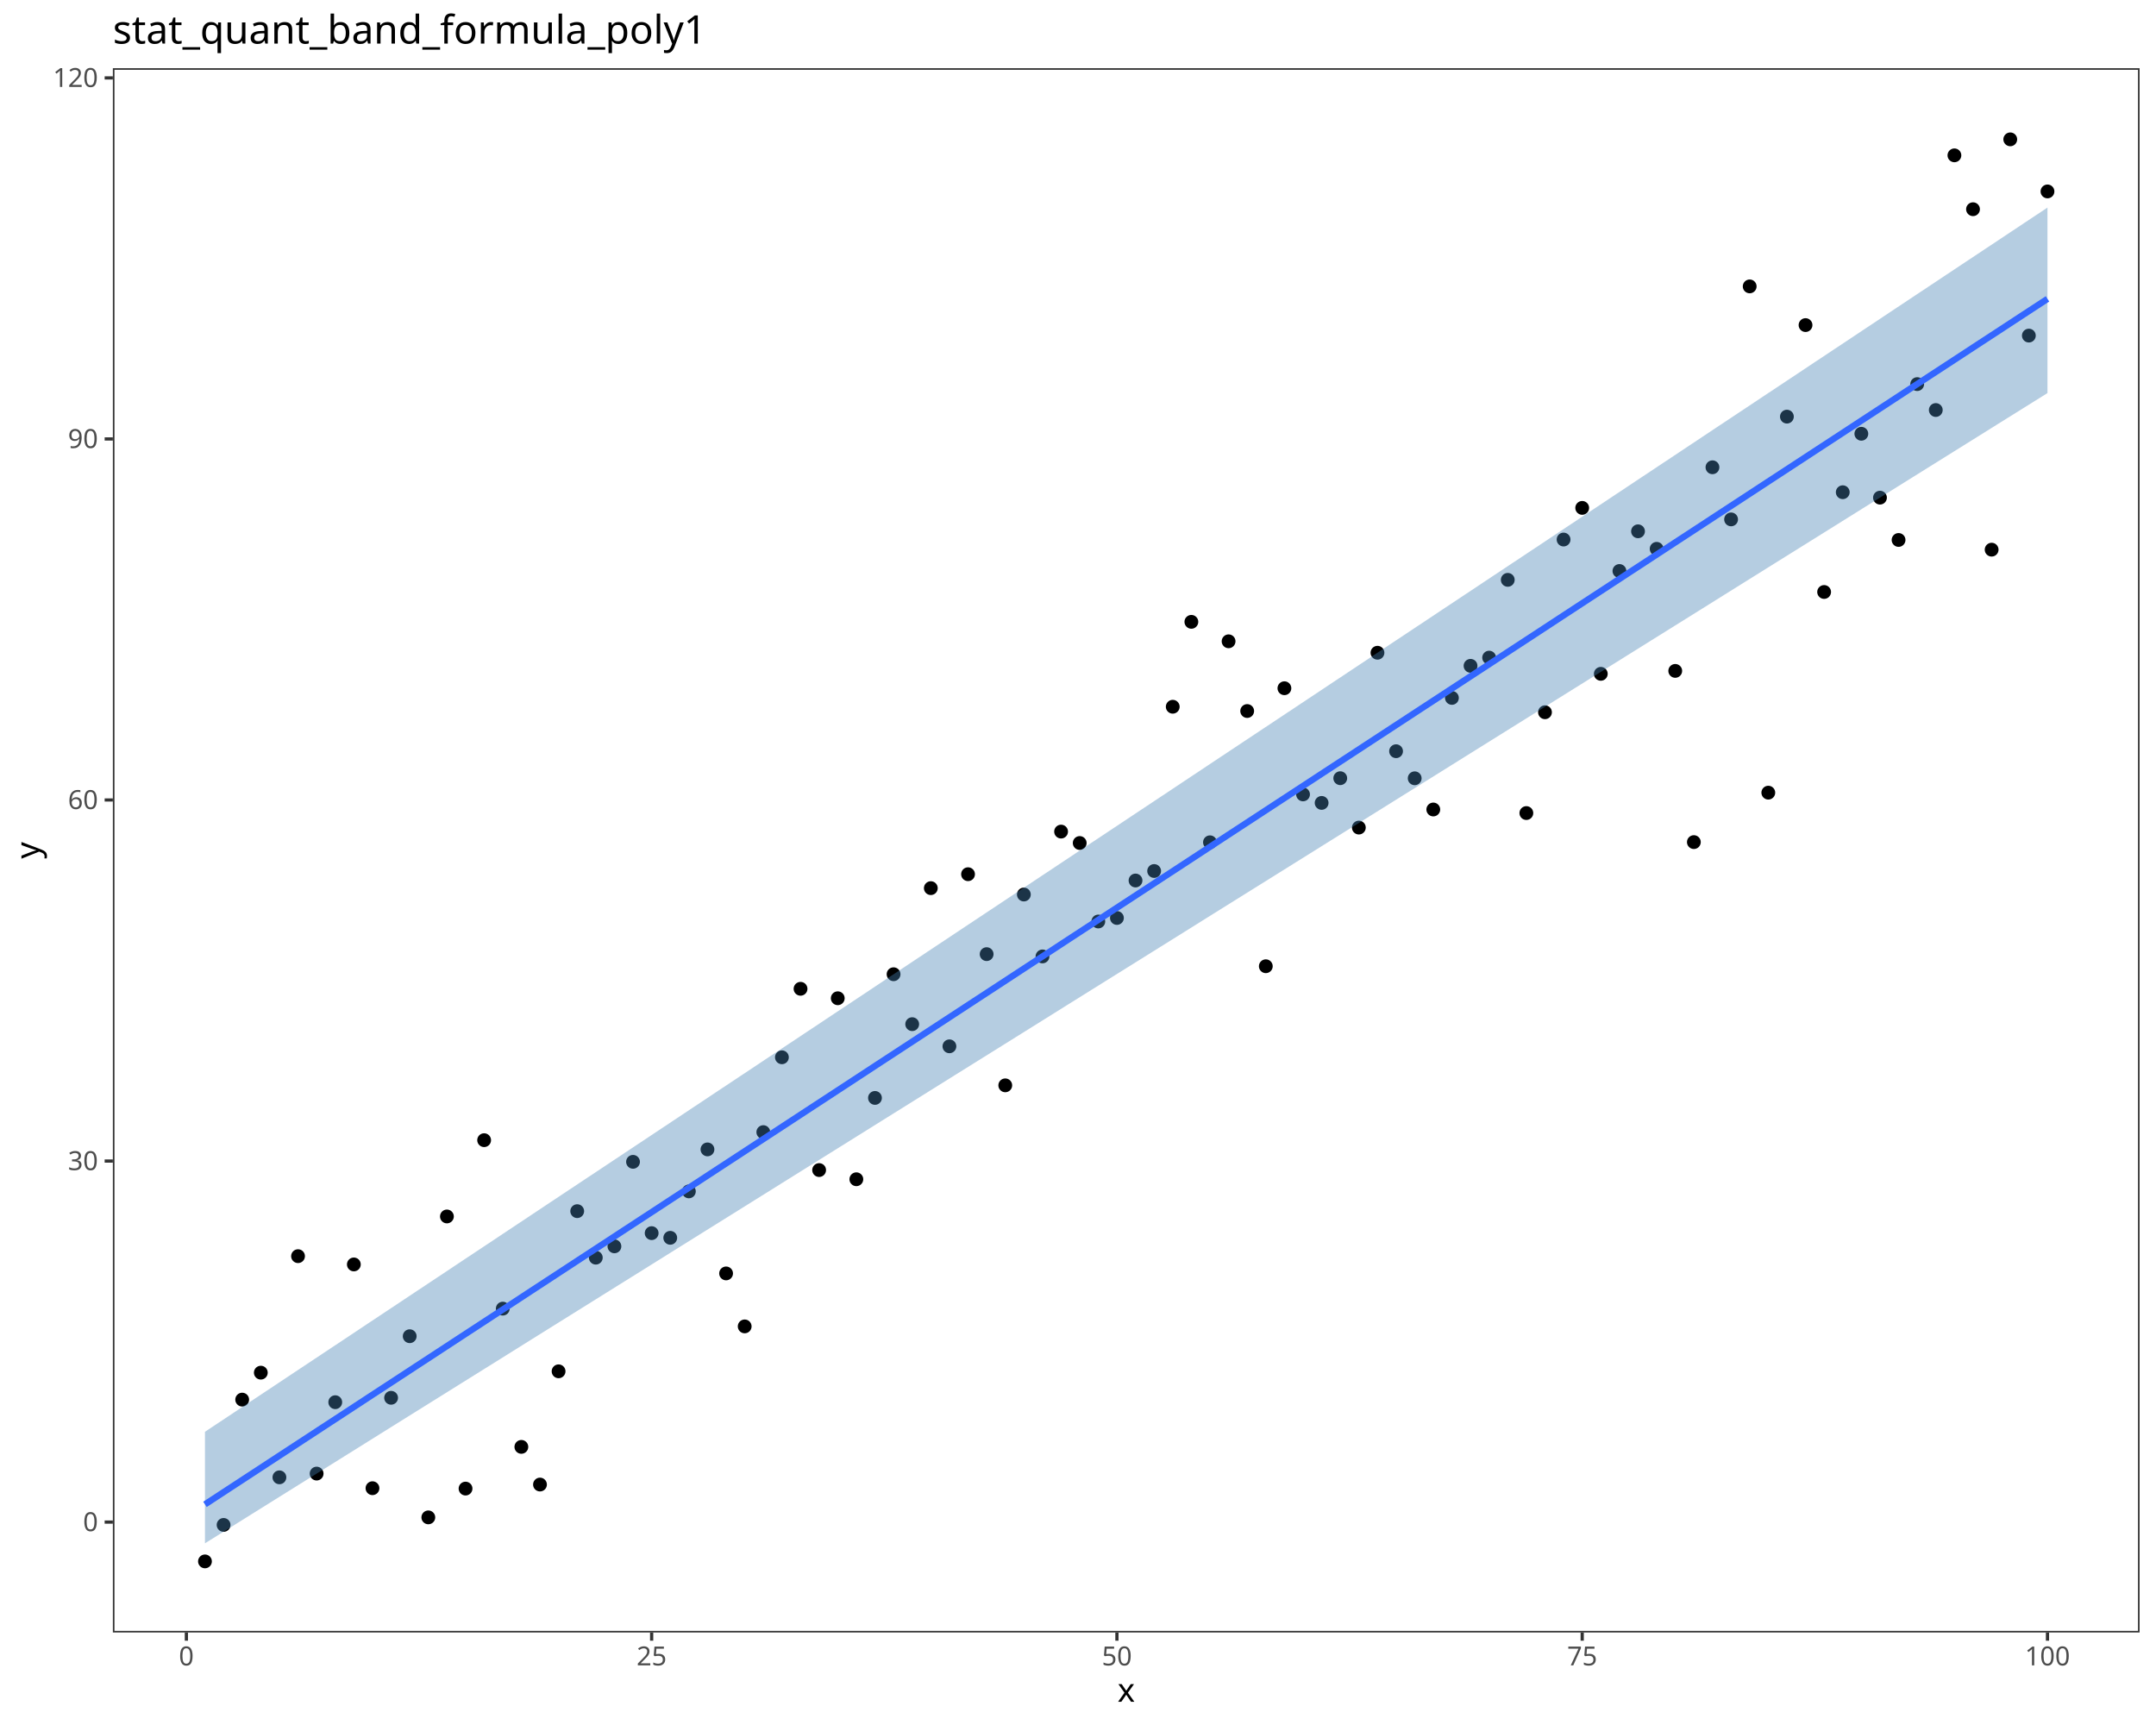
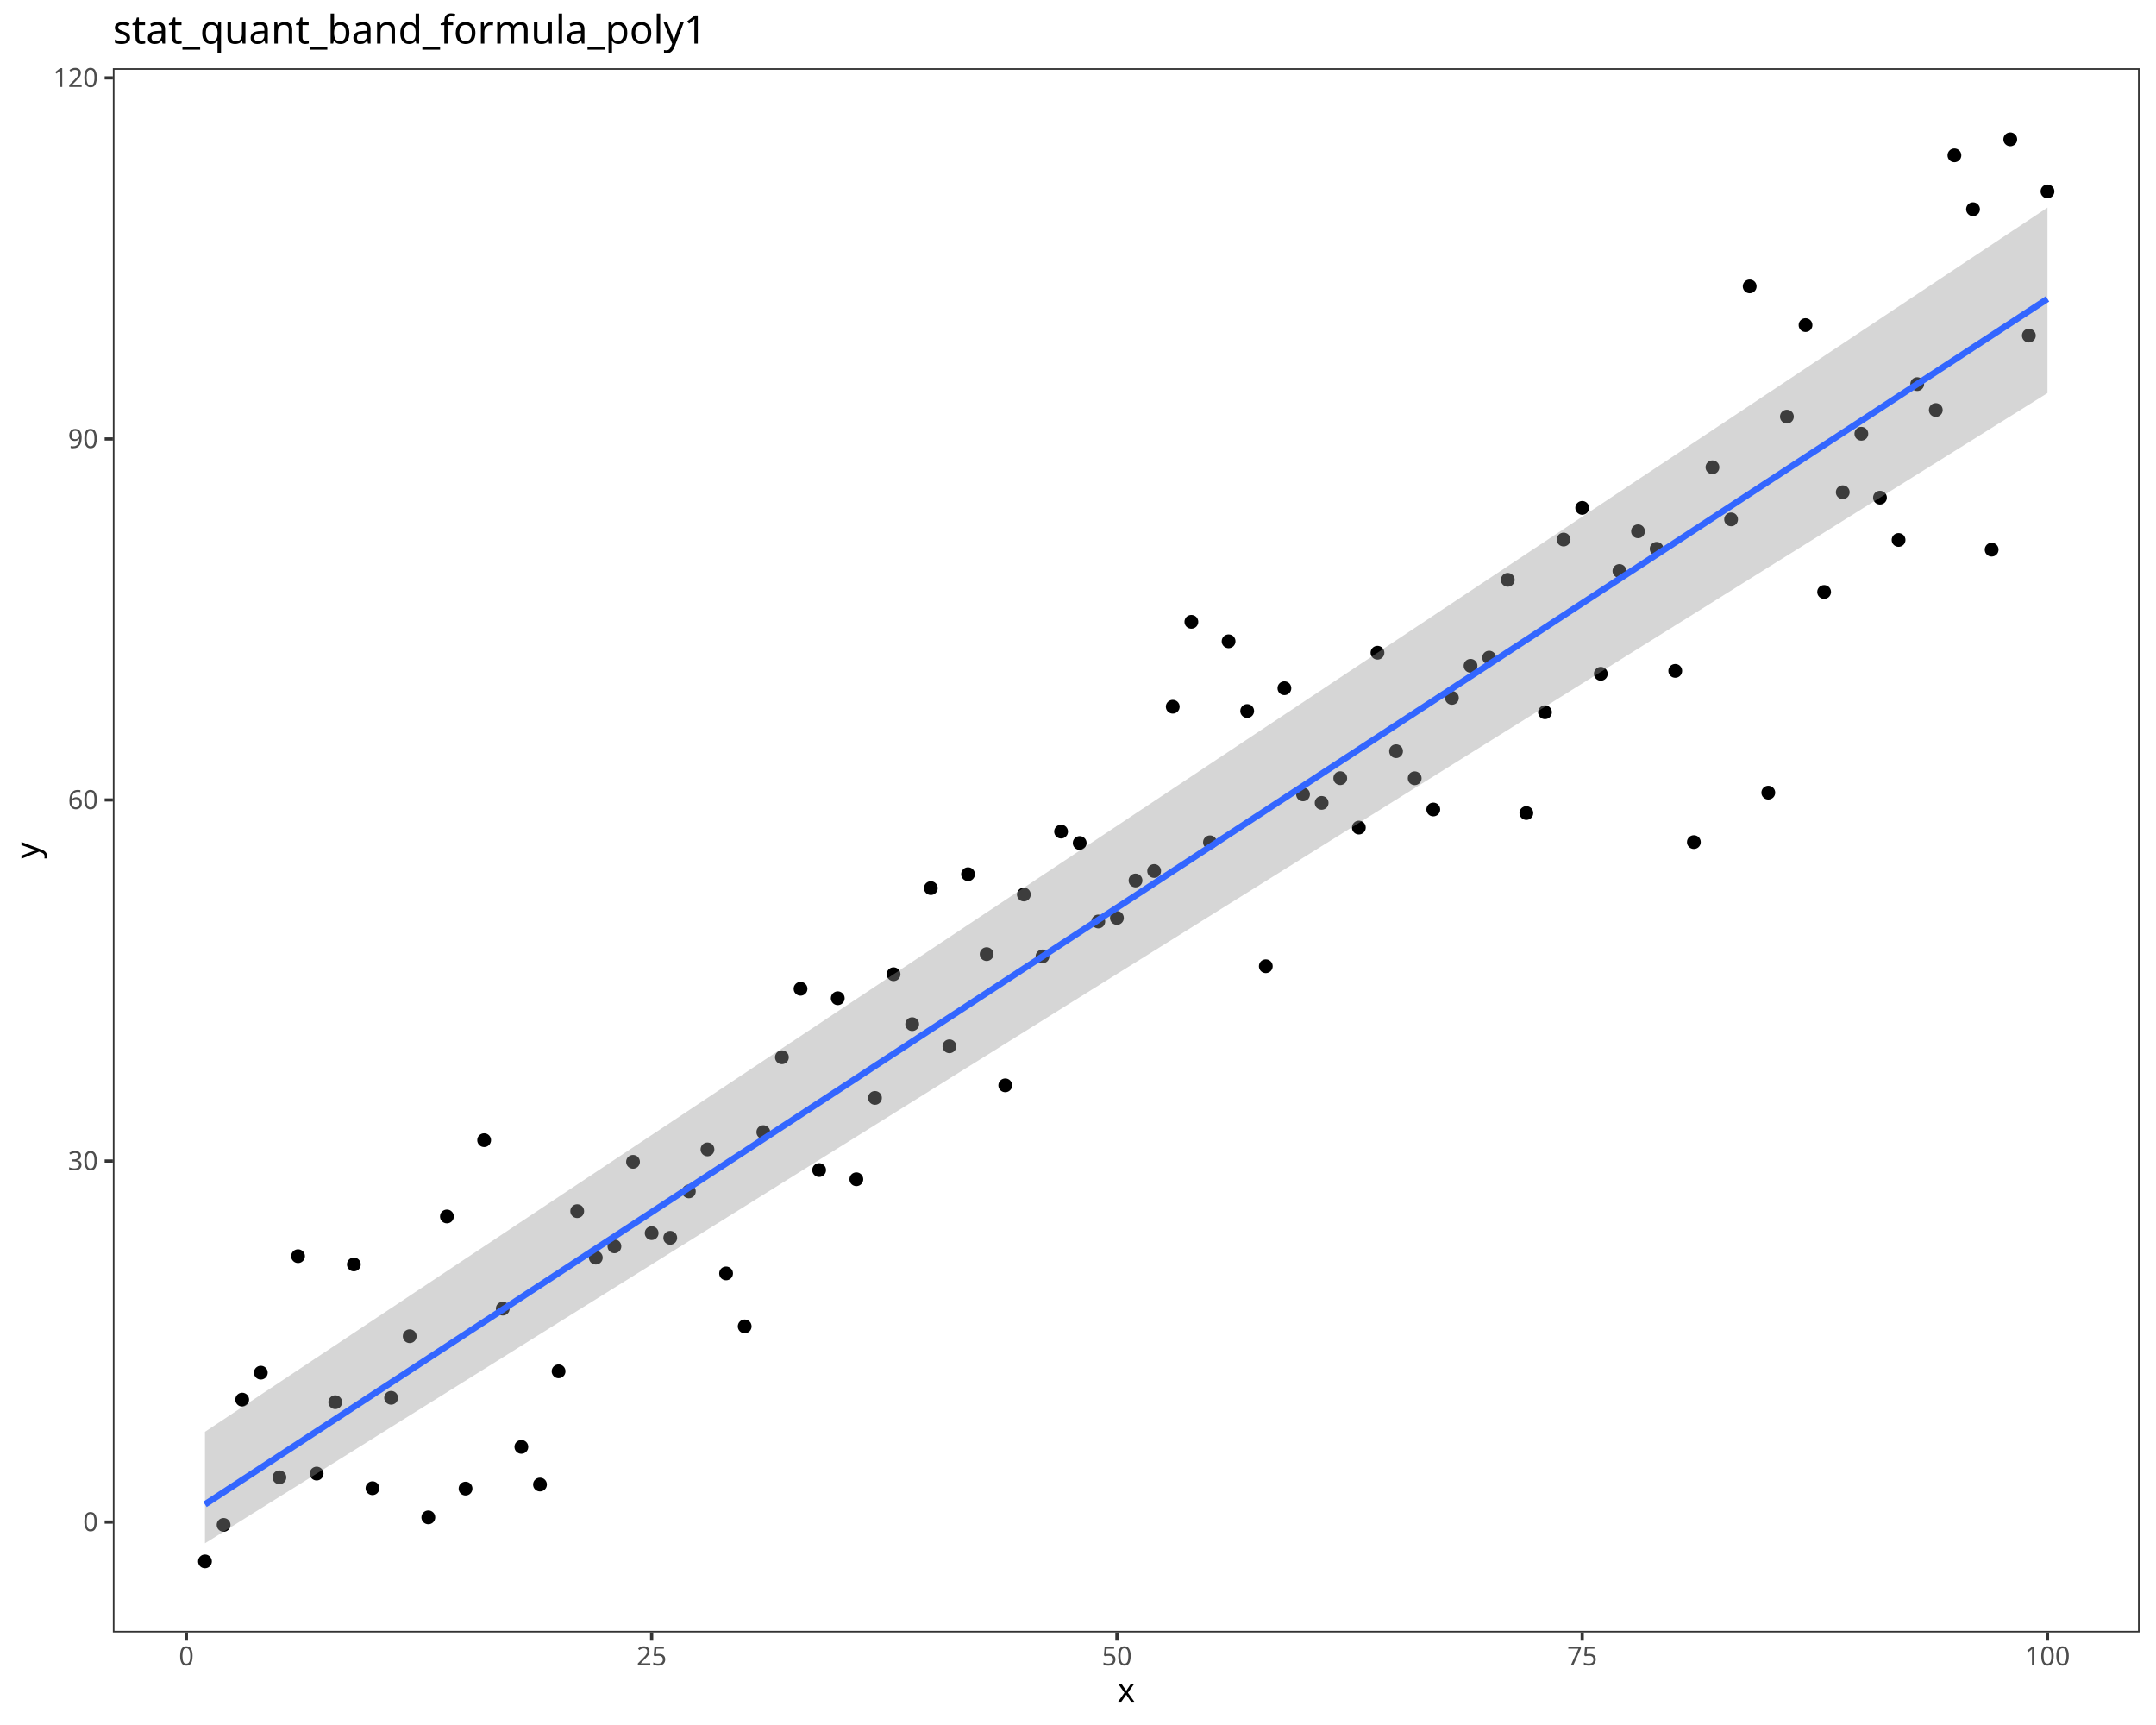
<svg xmlns="http://www.w3.org/2000/svg" class="svglite" data-engine-version="2.0" width="720.00pt" height="576.00pt" viewBox="0 0 720.00 576.00">
  <defs>
    <style type="text/css">
    .svglite line, .svglite polyline, .svglite polygon, .svglite path, .svglite rect, .svglite circle {
      fill: none;
      stroke: #000000;
      stroke-linecap: round;
      stroke-linejoin: round;
      stroke-miterlimit: 10.00;
    }
  </style>
  </defs>
  <rect width="100%" height="100%" style="stroke: none; fill: #FFFFFF;" />
  <defs>
    <clipPath id="cpMC4wMHw3MjAuMDB8MC4wMHw1NzYuMDA=">
      <rect x="0.00" y="0.00" width="720.00" height="576.00" />
    </clipPath>
  </defs>
  <g clip-path="url(#cpMC4wMHw3MjAuMDB8MC4wMHw1NzYuMDA=)">
    <rect x="0.00" y="0.00" width="720.00" height="576.00" style="stroke-width: 1.07; stroke: #FFFFFF; fill: #FFFFFF;" />
  </g>
  <defs>
    <clipPath id="cpMzcuNjl8NzE0LjUyfDIyLjc4fDU0NS4xMQ==">
      <rect x="37.69" y="22.78" width="676.83" height="522.33" />
    </clipPath>
  </defs>
  <g clip-path="url(#cpMzcuNjl8NzE0LjUyfDIyLjc4fDU0NS4xMQ==)">
    <rect x="37.69" y="22.78" width="676.83" height="522.33" style="stroke-width: 1.07; stroke: none; fill: #FFFFFF;" />
    <circle cx="68.45" cy="521.37" r="1.95" style="stroke-width: 0.71; fill: #000000;" />
    <circle cx="74.67" cy="509.19" r="1.95" style="stroke-width: 0.71; fill: #000000;" />
    <circle cx="80.88" cy="467.35" r="1.95" style="stroke-width: 0.71; fill: #000000;" />
    <circle cx="87.10" cy="458.35" r="1.95" style="stroke-width: 0.71; fill: #000000;" />
    <circle cx="93.31" cy="493.30" r="1.95" style="stroke-width: 0.71; fill: #000000;" />
    <circle cx="99.53" cy="419.45" r="1.95" style="stroke-width: 0.71; fill: #000000;" />
    <circle cx="105.74" cy="492.05" r="1.95" style="stroke-width: 0.71; fill: #000000;" />
    <circle cx="111.96" cy="468.21" r="1.95" style="stroke-width: 0.71; fill: #000000;" />
    <circle cx="118.17" cy="422.21" r="1.95" style="stroke-width: 0.71; fill: #000000;" />
    <circle cx="124.39" cy="496.93" r="1.95" style="stroke-width: 0.71; fill: #000000;" />
    <circle cx="130.61" cy="466.74" r="1.95" style="stroke-width: 0.71; fill: #000000;" />
    <circle cx="136.82" cy="446.18" r="1.95" style="stroke-width: 0.71; fill: #000000;" />
    <circle cx="143.04" cy="506.67" r="1.95" style="stroke-width: 0.71; fill: #000000;" />
    <circle cx="149.25" cy="406.19" r="1.95" style="stroke-width: 0.71; fill: #000000;" />
    <circle cx="155.47" cy="497.06" r="1.95" style="stroke-width: 0.71; fill: #000000;" />
    <circle cx="161.68" cy="380.72" r="1.95" style="stroke-width: 0.71; fill: #000000;" />
    <circle cx="167.90" cy="436.97" r="1.95" style="stroke-width: 0.71; fill: #000000;" />
    <circle cx="174.11" cy="483.13" r="1.95" style="stroke-width: 0.71; fill: #000000;" />
    <circle cx="180.33" cy="495.71" r="1.95" style="stroke-width: 0.71; fill: #000000;" />
    <circle cx="186.54" cy="457.90" r="1.95" style="stroke-width: 0.71; fill: #000000;" />
    <circle cx="192.76" cy="404.42" r="1.95" style="stroke-width: 0.71; fill: #000000;" />
    <circle cx="198.97" cy="419.95" r="1.95" style="stroke-width: 0.71; fill: #000000;" />
    <circle cx="205.19" cy="416.17" r="1.95" style="stroke-width: 0.71; fill: #000000;" />
    <circle cx="211.40" cy="387.95" r="1.95" style="stroke-width: 0.71; fill: #000000;" />
    <circle cx="217.62" cy="411.76" r="1.95" style="stroke-width: 0.71; fill: #000000;" />
    <circle cx="223.83" cy="413.32" r="1.95" style="stroke-width: 0.71; fill: #000000;" />
    <circle cx="230.05" cy="397.82" r="1.95" style="stroke-width: 0.71; fill: #000000;" />
    <circle cx="236.26" cy="383.80" r="1.95" style="stroke-width: 0.71; fill: #000000;" />
    <circle cx="242.48" cy="425.21" r="1.95" style="stroke-width: 0.71; fill: #000000;" />
    <circle cx="248.69" cy="442.90" r="1.95" style="stroke-width: 0.71; fill: #000000;" />
    <circle cx="254.91" cy="378.03" r="1.95" style="stroke-width: 0.71; fill: #000000;" />
    <circle cx="261.12" cy="353.04" r="1.95" style="stroke-width: 0.71; fill: #000000;" />
    <circle cx="267.34" cy="330.17" r="1.95" style="stroke-width: 0.71; fill: #000000;" />
    <circle cx="273.55" cy="390.70" r="1.95" style="stroke-width: 0.71; fill: #000000;" />
    <circle cx="279.77" cy="333.33" r="1.95" style="stroke-width: 0.71; fill: #000000;" />
    <circle cx="285.98" cy="393.77" r="1.95" style="stroke-width: 0.71; fill: #000000;" />
    <circle cx="292.20" cy="366.61" r="1.95" style="stroke-width: 0.71; fill: #000000;" />
    <circle cx="298.41" cy="325.31" r="1.95" style="stroke-width: 0.71; fill: #000000;" />
    <circle cx="304.63" cy="341.98" r="1.95" style="stroke-width: 0.71; fill: #000000;" />
    <circle cx="310.85" cy="296.56" r="1.95" style="stroke-width: 0.71; fill: #000000;" />
    <circle cx="317.06" cy="349.38" r="1.95" style="stroke-width: 0.71; fill: #000000;" />
    <circle cx="323.28" cy="291.91" r="1.95" style="stroke-width: 0.71; fill: #000000;" />
    <circle cx="329.49" cy="318.60" r="1.95" style="stroke-width: 0.71; fill: #000000;" />
    <circle cx="335.71" cy="362.41" r="1.95" style="stroke-width: 0.71; fill: #000000;" />
    <circle cx="341.92" cy="298.69" r="1.95" style="stroke-width: 0.71; fill: #000000;" />
    <circle cx="348.14" cy="319.36" r="1.95" style="stroke-width: 0.71; fill: #000000;" />
    <circle cx="354.35" cy="277.68" r="1.95" style="stroke-width: 0.71; fill: #000000;" />
    <circle cx="360.57" cy="281.49" r="1.95" style="stroke-width: 0.71; fill: #000000;" />
    <circle cx="366.78" cy="307.70" r="1.95" style="stroke-width: 0.71; fill: #000000;" />
    <circle cx="373.00" cy="306.52" r="1.95" style="stroke-width: 0.71; fill: #000000;" />
    <circle cx="379.21" cy="294.01" r="1.95" style="stroke-width: 0.71; fill: #000000;" />
    <circle cx="385.43" cy="290.84" r="1.95" style="stroke-width: 0.71; fill: #000000;" />
    <circle cx="391.64" cy="235.99" r="1.95" style="stroke-width: 0.71; fill: #000000;" />
    <circle cx="397.86" cy="207.64" r="1.95" style="stroke-width: 0.71; fill: #000000;" />
    <circle cx="404.07" cy="281.25" r="1.95" style="stroke-width: 0.71; fill: #000000;" />
    <circle cx="410.29" cy="214.14" r="1.95" style="stroke-width: 0.71; fill: #000000;" />
    <circle cx="416.50" cy="237.42" r="1.95" style="stroke-width: 0.71; fill: #000000;" />
    <circle cx="422.72" cy="322.64" r="1.95" style="stroke-width: 0.71; fill: #000000;" />
    <circle cx="428.93" cy="229.81" r="1.95" style="stroke-width: 0.71; fill: #000000;" />
    <circle cx="435.15" cy="265.26" r="1.95" style="stroke-width: 0.71; fill: #000000;" />
    <circle cx="441.36" cy="268.10" r="1.95" style="stroke-width: 0.71; fill: #000000;" />
    <circle cx="447.58" cy="259.85" r="1.95" style="stroke-width: 0.71; fill: #000000;" />
    <circle cx="453.79" cy="276.34" r="1.95" style="stroke-width: 0.71; fill: #000000;" />
    <circle cx="460.01" cy="217.96" r="1.95" style="stroke-width: 0.71; fill: #000000;" />
    <circle cx="466.22" cy="250.84" r="1.95" style="stroke-width: 0.71; fill: #000000;" />
    <circle cx="472.44" cy="259.88" r="1.95" style="stroke-width: 0.71; fill: #000000;" />
    <circle cx="478.65" cy="270.30" r="1.95" style="stroke-width: 0.71; fill: #000000;" />
    <circle cx="484.87" cy="233.04" r="1.95" style="stroke-width: 0.71; fill: #000000;" />
    <circle cx="491.09" cy="222.33" r="1.95" style="stroke-width: 0.71; fill: #000000;" />
    <circle cx="497.30" cy="219.59" r="1.95" style="stroke-width: 0.71; fill: #000000;" />
    <circle cx="503.52" cy="193.62" r="1.95" style="stroke-width: 0.71; fill: #000000;" />
    <circle cx="509.73" cy="271.49" r="1.95" style="stroke-width: 0.71; fill: #000000;" />
    <circle cx="515.95" cy="237.83" r="1.95" style="stroke-width: 0.71; fill: #000000;" />
    <circle cx="522.16" cy="180.16" r="1.95" style="stroke-width: 0.71; fill: #000000;" />
    <circle cx="528.38" cy="169.59" r="1.95" style="stroke-width: 0.71; fill: #000000;" />
    <circle cx="534.59" cy="225.00" r="1.95" style="stroke-width: 0.71; fill: #000000;" />
    <circle cx="540.81" cy="190.66" r="1.95" style="stroke-width: 0.71; fill: #000000;" />
    <circle cx="547.02" cy="177.41" r="1.95" style="stroke-width: 0.71; fill: #000000;" />
    <circle cx="553.24" cy="183.26" r="1.95" style="stroke-width: 0.71; fill: #000000;" />
    <circle cx="559.45" cy="224.02" r="1.95" style="stroke-width: 0.71; fill: #000000;" />
    <circle cx="565.67" cy="281.19" r="1.95" style="stroke-width: 0.71; fill: #000000;" />
    <circle cx="571.88" cy="156.03" r="1.95" style="stroke-width: 0.71; fill: #000000;" />
    <circle cx="578.10" cy="173.43" r="1.95" style="stroke-width: 0.71; fill: #000000;" />
    <circle cx="584.31" cy="95.63" r="1.95" style="stroke-width: 0.71; fill: #000000;" />
    <circle cx="590.53" cy="264.68" r="1.95" style="stroke-width: 0.71; fill: #000000;" />
    <circle cx="596.74" cy="139.12" r="1.95" style="stroke-width: 0.71; fill: #000000;" />
    <circle cx="602.96" cy="108.55" r="1.95" style="stroke-width: 0.71; fill: #000000;" />
    <circle cx="609.17" cy="197.67" r="1.95" style="stroke-width: 0.71; fill: #000000;" />
    <circle cx="615.39" cy="164.36" r="1.95" style="stroke-width: 0.71; fill: #000000;" />
    <circle cx="621.60" cy="144.84" r="1.95" style="stroke-width: 0.71; fill: #000000;" />
    <circle cx="627.82" cy="166.17" r="1.95" style="stroke-width: 0.71; fill: #000000;" />
    <circle cx="634.03" cy="180.30" r="1.95" style="stroke-width: 0.71; fill: #000000;" />
    <circle cx="640.25" cy="128.26" r="1.95" style="stroke-width: 0.71; fill: #000000;" />
    <circle cx="646.46" cy="136.91" r="1.95" style="stroke-width: 0.71; fill: #000000;" />
    <circle cx="652.68" cy="51.87" r="1.95" style="stroke-width: 0.71; fill: #000000;" />
    <circle cx="658.89" cy="69.86" r="1.95" style="stroke-width: 0.71; fill: #000000;" />
    <circle cx="665.11" cy="183.54" r="1.95" style="stroke-width: 0.71; fill: #000000;" />
    <circle cx="671.33" cy="46.53" r="1.95" style="stroke-width: 0.71; fill: #000000;" />
    <circle cx="677.54" cy="112.06" r="1.95" style="stroke-width: 0.71; fill: #000000;" />
    <circle cx="683.76" cy="63.92" r="1.95" style="stroke-width: 0.71; fill: #000000;" />
-     <polygon points="68.45,478.09 76.24,472.92 84.03,467.74 91.82,462.57 99.61,457.39 107.40,452.22 115.19,447.05 122.97,441.87 130.76,436.70 138.55,431.52 146.34,426.35 154.13,421.17 161.92,416.00 169.71,410.82 177.49,405.65 185.28,400.47 193.07,395.30 200.86,390.13 208.65,384.95 216.44,379.78 224.23,374.60 232.01,369.43 239.80,364.25 247.59,359.08 255.38,353.90 263.17,348.73 270.96,343.56 278.75,338.38 286.54,333.21 294.32,328.03 302.11,322.86 309.90,317.68 317.69,312.51 325.48,307.33 333.27,302.16 341.06,296.98 348.84,291.81 356.63,286.64 364.42,281.46 372.21,276.29 380.00,271.11 387.79,265.94 395.58,260.76 403.36,255.59 411.15,250.41 418.94,245.24 426.73,240.07 434.52,234.89 442.31,229.72 450.10,224.54 457.89,219.37 465.67,214.19 473.46,209.02 481.25,203.84 489.04,198.67 496.83,193.49 504.62,188.32 512.41,183.15 520.19,177.97 527.98,172.80 535.77,167.62 543.56,162.45 551.35,157.27 559.14,152.10 566.93,146.92 574.71,141.75 582.50,136.58 590.29,131.40 598.08,126.23 605.87,121.05 613.66,115.88 621.45,110.70 629.23,105.53 637.02,100.35 644.81,95.18 652.60,90.00 660.39,84.83 668.18,79.66 675.97,74.48 683.76,69.31 683.76,131.25 675.97,136.11 668.18,140.97 660.39,145.84 652.60,150.70 644.81,155.56 637.02,160.42 629.23,165.28 621.45,170.14 613.66,175.01 605.87,179.87 598.08,184.73 590.29,189.59 582.50,194.45 574.71,199.32 566.93,204.18 559.14,209.04 551.35,213.90 543.56,218.76 535.77,223.62 527.98,228.49 520.19,233.35 512.41,238.21 504.62,243.07 496.83,247.93 489.04,252.79 481.25,257.66 473.46,262.52 465.67,267.38 457.89,272.24 450.10,277.10 442.31,281.96 434.52,286.83 426.73,291.69 418.94,296.55 411.15,301.41 403.36,306.27 395.58,311.14 387.79,316.00 380.00,320.86 372.21,325.72 364.42,330.58 356.63,335.44 348.84,340.31 341.06,345.17 333.27,350.03 325.48,354.89 317.69,359.75 309.90,364.61 302.11,369.48 294.32,374.34 286.54,379.20 278.75,384.06 270.96,388.92 263.17,393.78 255.38,398.65 247.59,403.51 239.80,408.37 232.01,413.23 224.23,418.09 216.44,422.96 208.65,427.82 200.86,432.68 193.07,437.54 185.28,442.40 177.49,447.26 169.71,452.13 161.92,456.99 154.13,461.85 146.34,466.71 138.55,471.57 130.76,476.43 122.97,481.30 115.19,486.16 107.40,491.02 99.61,495.88 91.82,500.74 84.03,505.60 76.24,510.47 68.45,515.33 " style="stroke-width: 0.00; stroke: none; fill: #4682B4; fill-opacity: 0.40;" />
+     <polygon points="68.45,478.09 76.24,472.92 84.03,467.74 91.82,462.57 99.61,457.39 107.40,452.22 115.19,447.05 122.97,441.87 130.76,436.70 138.55,431.52 146.34,426.35 154.13,421.17 161.92,416.00 169.71,410.82 177.49,405.65 185.28,400.47 193.07,395.30 200.86,390.13 208.65,384.95 216.44,379.78 224.23,374.60 232.01,369.43 239.80,364.25 247.59,359.08 255.38,353.90 263.17,348.73 270.96,343.56 278.75,338.38 286.54,333.21 294.32,328.03 302.11,322.86 309.90,317.68 317.69,312.51 325.48,307.33 333.27,302.16 341.06,296.98 348.84,291.81 356.63,286.64 364.42,281.46 372.21,276.29 380.00,271.11 387.79,265.94 395.58,260.76 403.36,255.59 411.15,250.41 418.94,245.24 426.73,240.07 434.52,234.89 442.31,229.72 450.10,224.54 457.89,219.37 465.67,214.19 473.46,209.02 481.25,203.84 489.04,198.67 496.83,193.49 504.62,188.32 512.41,183.15 520.19,177.97 527.98,172.80 535.77,167.62 543.56,162.45 551.35,157.27 559.14,152.10 566.93,146.92 574.71,141.75 582.50,136.58 590.29,131.40 598.08,126.23 605.87,121.05 613.66,115.88 621.45,110.70 629.23,105.53 637.02,100.35 644.81,95.18 652.60,90.00 660.39,84.83 668.18,79.66 675.97,74.48 683.76,69.31 683.76,131.25 675.97,136.11 668.18,140.97 660.39,145.84 652.60,150.70 644.81,155.56 637.02,160.42 629.23,165.28 621.45,170.14 613.66,175.01 605.87,179.87 598.08,184.73 590.29,189.59 582.50,194.45 574.71,199.32 566.93,204.18 559.14,209.04 551.35,213.90 543.56,218.76 535.77,223.62 527.98,228.49 520.19,233.35 512.41,238.21 504.62,243.07 496.83,247.93 489.04,252.79 481.25,257.66 473.46,262.52 465.67,267.38 457.89,272.24 450.10,277.10 442.31,281.96 434.52,286.83 426.73,291.69 418.94,296.55 411.15,301.41 403.36,306.27 395.58,311.14 387.79,316.00 380.00,320.86 372.21,325.72 364.42,330.58 356.63,335.44 348.84,340.31 341.06,345.17 333.27,350.03 325.48,354.89 317.69,359.75 309.90,364.61 302.11,369.48 294.32,374.34 286.54,379.20 278.75,384.06 270.96,388.92 263.17,393.78 255.38,398.65 247.59,403.51 239.80,408.37 232.01,413.23 224.23,418.09 216.44,422.96 208.65,427.82 200.86,432.68 193.07,437.54 185.28,442.40 177.49,447.26 169.71,452.13 161.92,456.99 154.13,461.85 146.34,466.71 138.55,471.57 130.76,476.43 122.97,481.30 115.19,486.16 107.40,491.02 99.61,495.88 91.82,500.74 84.03,505.60 76.24,510.47 68.45,515.33 " style="stroke-width: 0.00; stroke: none; fill: #999999; fill-opacity: 0.40;" />
    <polyline points="68.45,478.09 76.24,472.92 84.03,467.74 91.82,462.57 99.61,457.39 107.40,452.22 115.19,447.05 122.97,441.87 130.76,436.70 138.55,431.52 146.34,426.35 154.13,421.17 161.92,416.00 169.71,410.82 177.49,405.65 185.28,400.47 193.07,395.30 200.86,390.13 208.65,384.95 216.44,379.78 224.23,374.60 232.01,369.43 239.80,364.25 247.59,359.08 255.38,353.90 263.17,348.73 270.96,343.56 278.75,338.38 286.54,333.21 294.32,328.03 302.11,322.86 309.90,317.68 317.69,312.51 325.48,307.33 333.27,302.16 341.06,296.98 348.84,291.81 356.63,286.64 364.42,281.46 372.21,276.29 380.00,271.11 387.79,265.94 395.58,260.76 403.36,255.59 411.15,250.41 418.94,245.24 426.73,240.07 434.52,234.89 442.31,229.72 450.10,224.54 457.89,219.37 465.67,214.19 473.46,209.02 481.25,203.84 489.04,198.67 496.83,193.49 504.62,188.32 512.41,183.15 520.19,177.97 527.98,172.80 535.77,167.62 543.56,162.45 551.35,157.27 559.14,152.10 566.93,146.92 574.71,141.75 582.50,136.58 590.29,131.40 598.08,126.23 605.87,121.05 613.66,115.88 621.45,110.70 629.23,105.53 637.02,100.35 644.81,95.18 652.60,90.00 660.39,84.83 668.18,79.66 675.97,74.48 683.76,69.31 " style="stroke-width: 2.13; stroke: none;" />
    <polyline points="683.76,131.25 675.97,136.11 668.18,140.97 660.39,145.84 652.60,150.70 644.81,155.56 637.02,160.42 629.23,165.28 621.45,170.14 613.66,175.01 605.87,179.87 598.08,184.73 590.29,189.59 582.50,194.45 574.71,199.32 566.93,204.18 559.14,209.04 551.35,213.90 543.56,218.76 535.77,223.62 527.98,228.49 520.19,233.35 512.41,238.21 504.62,243.07 496.83,247.93 489.04,252.79 481.25,257.66 473.46,262.52 465.67,267.38 457.89,272.24 450.10,277.10 442.31,281.96 434.52,286.83 426.73,291.69 418.94,296.55 411.15,301.41 403.36,306.27 395.58,311.14 387.79,316.00 380.00,320.86 372.21,325.72 364.42,330.58 356.63,335.44 348.84,340.31 341.06,345.17 333.27,350.03 325.48,354.89 317.69,359.75 309.90,364.61 302.11,369.48 294.32,374.34 286.54,379.20 278.75,384.06 270.96,388.92 263.17,393.78 255.38,398.65 247.59,403.51 239.80,408.37 232.01,413.23 224.23,418.09 216.44,422.96 208.65,427.82 200.86,432.68 193.07,437.54 185.28,442.40 177.49,447.26 169.71,452.13 161.92,456.99 154.13,461.85 146.34,466.71 138.55,471.57 130.76,476.43 122.97,481.30 115.19,486.16 107.40,491.02 99.61,495.88 91.82,500.74 84.03,505.60 76.24,510.47 68.45,515.33 " style="stroke-width: 2.13; stroke: none;" />
    <polyline points="68.45,502.33 76.24,497.23 84.03,492.14 91.82,487.04 99.61,481.95 107.40,476.85 115.19,471.76 122.97,466.66 130.76,461.57 138.55,456.47 146.34,451.38 154.13,446.28 161.92,441.19 169.71,436.09 177.49,430.99 185.28,425.90 193.07,420.80 200.86,415.71 208.65,410.61 216.44,405.52 224.23,400.42 232.01,395.33 239.80,390.23 247.59,385.14 255.38,380.04 263.17,374.95 270.96,369.85 278.75,364.76 286.54,359.66 294.32,354.56 302.11,349.47 309.90,344.37 317.69,339.28 325.48,334.18 333.27,329.09 341.06,323.99 348.84,318.90 356.63,313.80 364.42,308.71 372.21,303.61 380.00,298.52 387.79,293.42 395.58,288.33 403.36,283.23 411.15,278.13 418.94,273.04 426.73,267.94 434.52,262.85 442.31,257.75 450.10,252.66 457.89,247.56 465.67,242.47 473.46,237.37 481.25,232.28 489.04,227.18 496.83,222.09 504.62,216.99 512.41,211.90 520.19,206.80 527.98,201.70 535.77,196.61 543.56,191.51 551.35,186.42 559.14,181.32 566.93,176.23 574.71,171.13 582.50,166.04 590.29,160.94 598.08,155.85 605.87,150.75 613.66,145.66 621.45,140.56 629.23,135.47 637.02,130.37 644.81,125.27 652.60,120.18 660.39,115.08 668.18,109.99 675.97,104.89 683.76,99.80 " style="stroke-width: 2.13; stroke: #3366FF; stroke-linecap: butt;" />
    <rect x="37.69" y="22.78" width="676.83" height="522.33" style="stroke-width: 1.07; stroke: #333333;" />
  </g>
  <g clip-path="url(#cpMC4wMHw3MjAuMDB8MC4wMHw1NzYuMDA=)">
    <text x="32.76" y="511.27" text-anchor="end" style="font-size: 8.80px; fill: #4D4D4D; font-family: sans;" textLength="4.89px" lengthAdjust="spacingAndGlyphs">0</text>
    <text x="32.76" y="390.71" text-anchor="end" style="font-size: 8.80px; fill: #4D4D4D; font-family: sans;" textLength="9.79px" lengthAdjust="spacingAndGlyphs">30</text>
    <text x="32.76" y="270.15" text-anchor="end" style="font-size: 8.80px; fill: #4D4D4D; font-family: sans;" textLength="9.79px" lengthAdjust="spacingAndGlyphs">60</text>
    <text x="32.76" y="149.59" text-anchor="end" style="font-size: 8.80px; fill: #4D4D4D; font-family: sans;" textLength="9.79px" lengthAdjust="spacingAndGlyphs">90</text>
    <text x="32.76" y="29.04" text-anchor="end" style="font-size: 8.80px; fill: #4D4D4D; font-family: sans;" textLength="14.68px" lengthAdjust="spacingAndGlyphs">120</text>
    <polyline points="34.95,508.24 37.69,508.24 " style="stroke-width: 1.07; stroke: #333333; stroke-linecap: butt;" />
    <polyline points="34.95,387.68 37.69,387.68 " style="stroke-width: 1.07; stroke: #333333; stroke-linecap: butt;" />
    <polyline points="34.95,267.12 37.69,267.12 " style="stroke-width: 1.07; stroke: #333333; stroke-linecap: butt;" />
    <polyline points="34.95,146.57 37.69,146.57 " style="stroke-width: 1.07; stroke: #333333; stroke-linecap: butt;" />
    <polyline points="34.95,26.01 37.69,26.01 " style="stroke-width: 1.07; stroke: #333333; stroke-linecap: butt;" />
    <polyline points="62.24,547.85 62.24,545.11 " style="stroke-width: 1.07; stroke: #333333; stroke-linecap: butt;" />
    <polyline points="217.62,547.85 217.62,545.11 " style="stroke-width: 1.07; stroke: #333333; stroke-linecap: butt;" />
    <polyline points="373.00,547.85 373.00,545.11 " style="stroke-width: 1.07; stroke: #333333; stroke-linecap: butt;" />
    <polyline points="528.38,547.85 528.38,545.11 " style="stroke-width: 1.07; stroke: #333333; stroke-linecap: butt;" />
    <polyline points="683.76,547.85 683.76,545.11 " style="stroke-width: 1.07; stroke: #333333; stroke-linecap: butt;" />
    <text x="62.24" y="556.10" text-anchor="middle" style="font-size: 8.80px; fill: #4D4D4D; font-family: sans;" textLength="4.89px" lengthAdjust="spacingAndGlyphs">0</text>
    <text x="217.62" y="556.10" text-anchor="middle" style="font-size: 8.80px; fill: #4D4D4D; font-family: sans;" textLength="9.79px" lengthAdjust="spacingAndGlyphs">25</text>
    <text x="373.00" y="556.10" text-anchor="middle" style="font-size: 8.80px; fill: #4D4D4D; font-family: sans;" textLength="9.79px" lengthAdjust="spacingAndGlyphs">50</text>
    <text x="528.38" y="556.10" text-anchor="middle" style="font-size: 8.80px; fill: #4D4D4D; font-family: sans;" textLength="9.79px" lengthAdjust="spacingAndGlyphs">75</text>
    <text x="683.76" y="556.10" text-anchor="middle" style="font-size: 8.80px; fill: #4D4D4D; font-family: sans;" textLength="14.68px" lengthAdjust="spacingAndGlyphs">100</text>
    <text x="376.10" y="568.24" text-anchor="middle" style="font-size: 11.00px; font-family: sans;" textLength="5.50px" lengthAdjust="spacingAndGlyphs">x</text>
    <text transform="translate(13.05,283.95) rotate(-90)" text-anchor="middle" style="font-size: 11.00px; font-family: sans;" textLength="5.50px" lengthAdjust="spacingAndGlyphs">y</text>
    <text x="37.69" y="14.56" style="font-size: 13.20px; font-family: sans;" textLength="188.63px" lengthAdjust="spacingAndGlyphs">stat_quant_band_formula_poly1</text>
  </g>
</svg>
